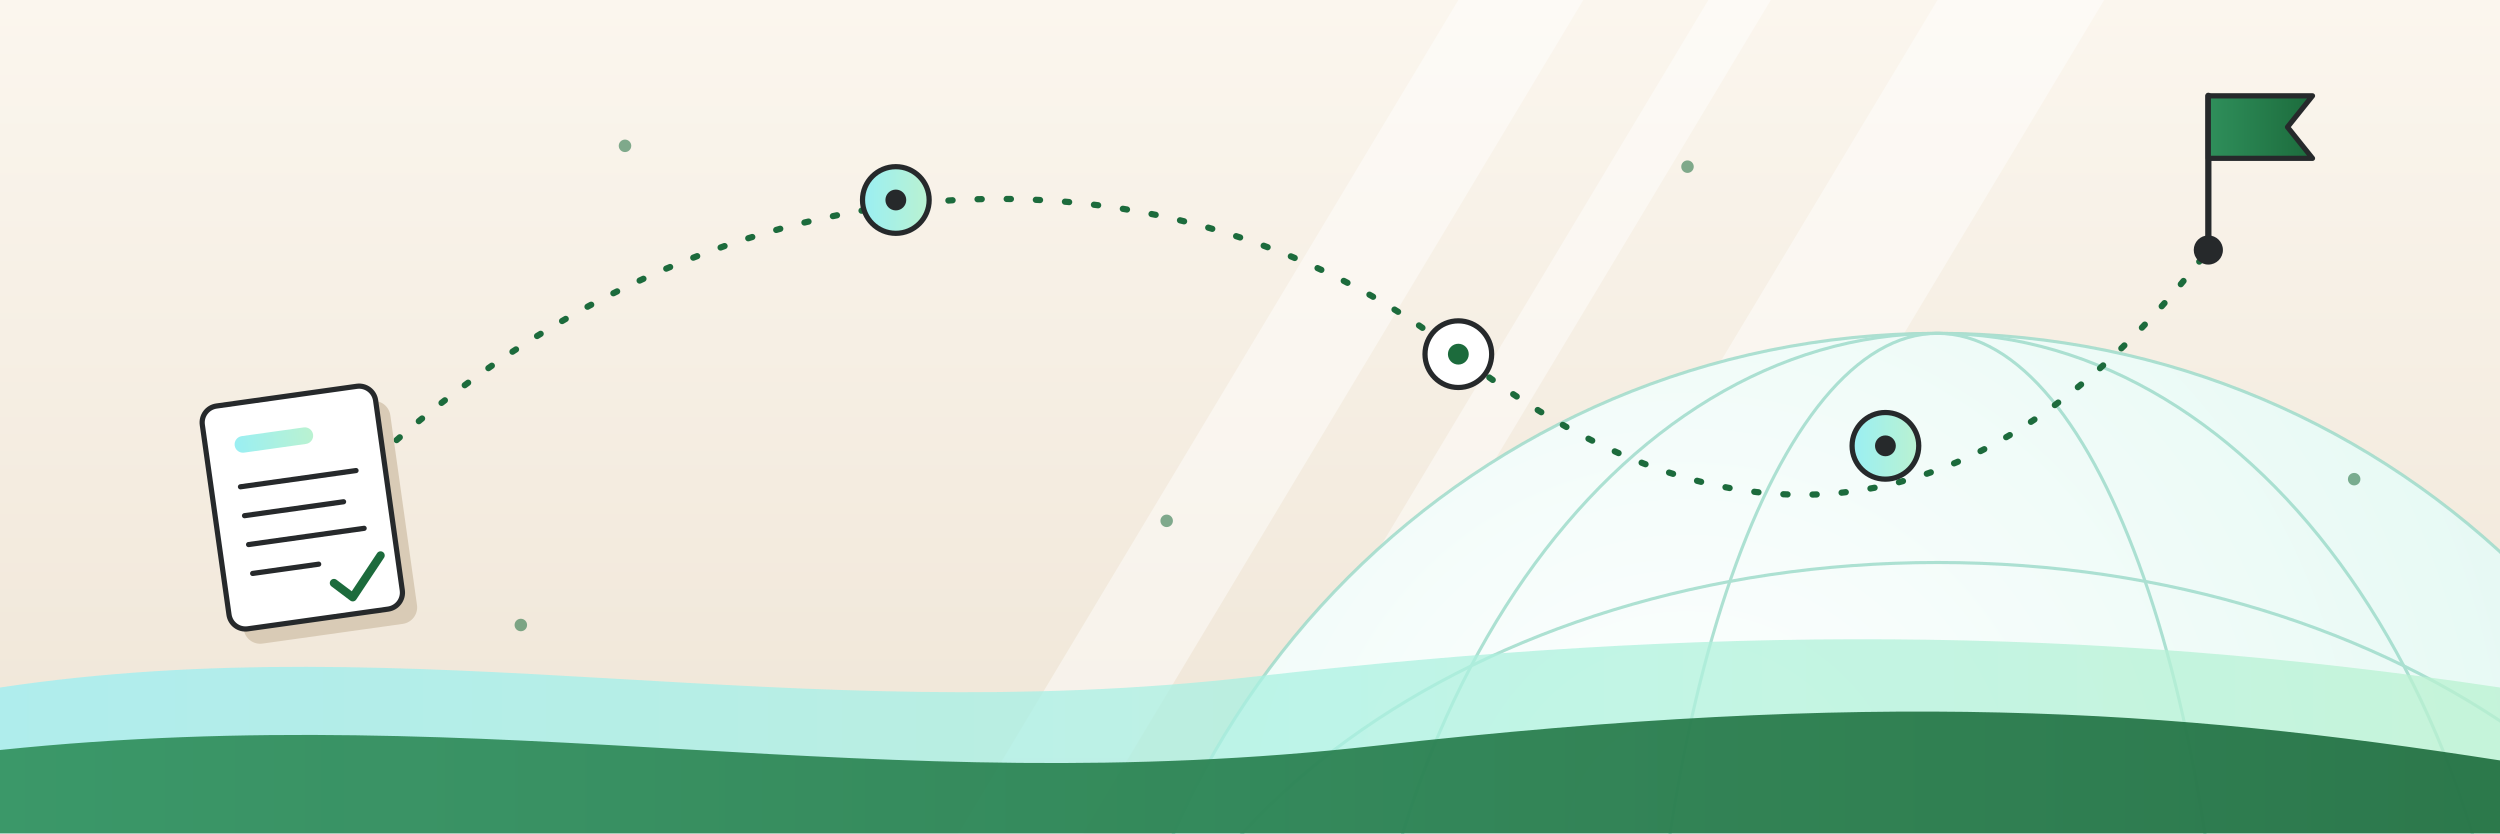
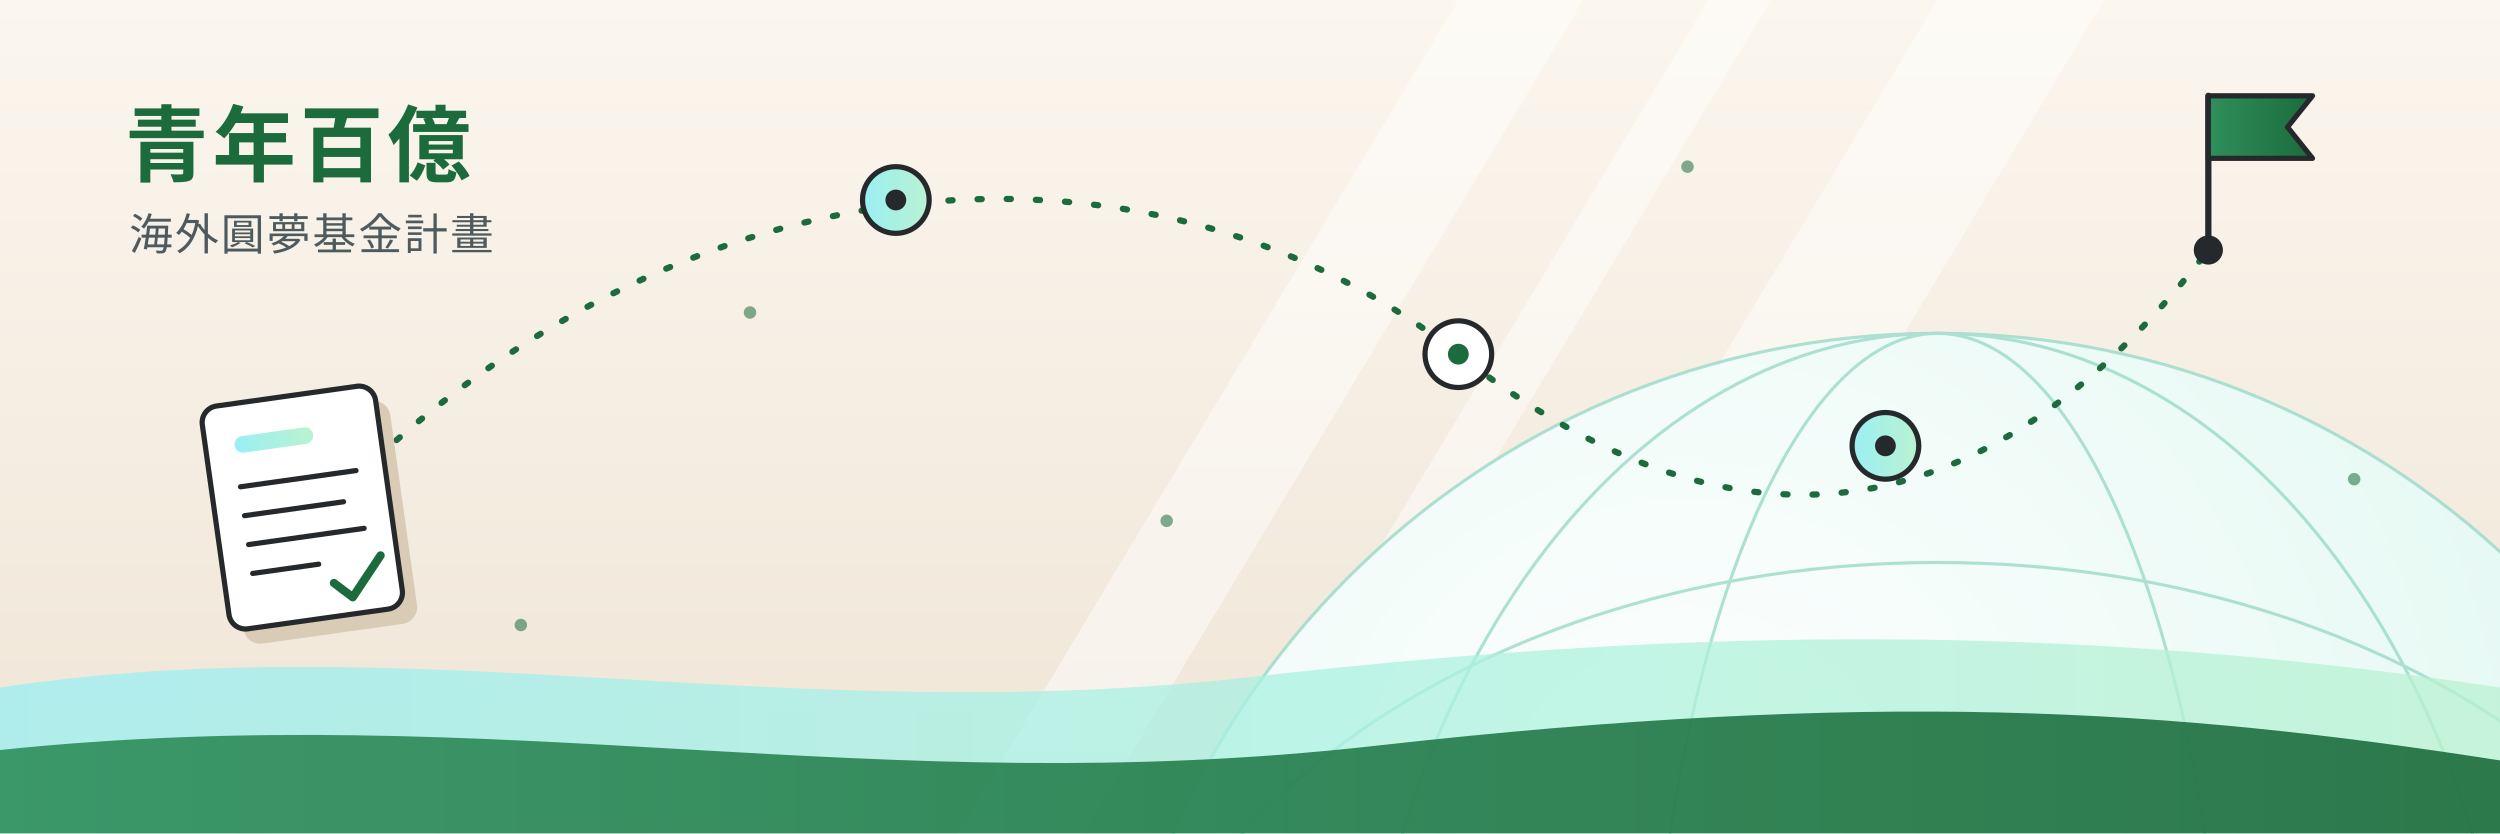
<svg xmlns="http://www.w3.org/2000/svg" viewBox="0 0 1200 400" role="img" aria-label="">
  <defs>
    <linearGradient id="sky" x1="0" y1="0" x2="0" y2="1">
      <stop offset="0" stop-color="#fbf6ee" />
      <stop offset="1" stop-color="#efe5d6" />
    </linearGradient>
    <linearGradient id="mint" x1="0" y1="0" x2="1" y2="0">
      <stop offset="0" stop-color="#9aeff3" />
      <stop offset="1" stop-color="#baf2d1" />
    </linearGradient>
    <linearGradient id="deep" x1="0" y1="0" x2="1" y2="0">
      <stop offset="0" stop-color="#2f8f5b" />
      <stop offset="1" stop-color="#1c6b3c" />
    </linearGradient>
    <radialGradient id="sun" cx=".35" cy=".3" r=".8">
      <stop offset="0" stop-color="#ffffff" />
      <stop offset="1" stop-color="#d9f6ee" />
    </radialGradient>
  </defs>
  <rect width="1200" height="400" fill="url(#sky)" />
  <g fill="#ffffff" opacity=".45">
    <polygon points="700,0 760,0 520,400 460,400" />
    <polygon points="820,0 850,0 610,400 580,400" />
    <polygon points="930,0 1010,0 770,400 690,400" />
  </g>
  <circle cx="930" cy="560" r="400" fill="url(#sun)" />
  <g fill="none" stroke="#9ad9c8" stroke-width="1.5" opacity=".8">
    <circle cx="930" cy="560" r="400" />
    <ellipse cx="930" cy="560" rx="400" ry="150" />
    <ellipse cx="930" cy="560" rx="400" ry="290" />
    <ellipse cx="930" cy="560" rx="140" ry="400" />
    <ellipse cx="930" cy="560" rx="280" ry="400" />
  </g>
  <path d="M0 330 C200 300 380 350 600 325 S1000 300 1200 330 V400 H0Z" fill="url(#mint)" opacity=".75" />
  <path d="M0 360 C240 335 420 385 660 358 S1040 340 1200 365 V400 H0Z" fill="url(#deep)" opacity=".9" />
  <path id="route" d="M150 250 C330 60 560 60 700 170 S960 250 1060 120" fill="none" stroke="#1c6b3c" stroke-width="3" stroke-dasharray="2 12" stroke-linecap="round" />
  <g transform="translate(96 196) rotate(-8)">
    <rect x="6" y="8" width="84" height="108" rx="8" fill="#d9cbb6" />
    <rect width="84" height="108" rx="8" fill="#ffffff" stroke="#26292b" stroke-width="2.5" />
    <rect x="14" y="16" width="38" height="8" rx="4" fill="url(#mint)" />
    <g stroke="#26292b" stroke-width="2.5" stroke-linecap="round">
      <line x1="14" y1="40" x2="70" y2="40" />
      <line x1="14" y1="54" x2="62" y2="54" />
      <line x1="14" y1="68" x2="70" y2="68" />
      <line x1="14" y1="82" x2="46" y2="82" />
    </g>
    <path d="M52 92 l8 8 l16 -18" fill="none" stroke="#1c6b3c" stroke-width="4" stroke-linecap="round" stroke-linejoin="round" />
  </g>
  <g>
    <g transform="translate(430 96)">
      <circle r="16" fill="url(#mint)" stroke="#26292b" stroke-width="2.5" />
      <circle r="5" fill="#26292b" />
    </g>
    <g transform="translate(700 170)">
      <circle r="16" fill="#ffffff" stroke="#26292b" stroke-width="2.5" />
      <circle r="5" fill="#1c6b3c" />
    </g>
    <g transform="translate(905 214)">
      <circle r="16" fill="url(#mint)" stroke="#26292b" stroke-width="2.5" />
      <circle r="5" fill="#26292b" />
    </g>
  </g>
  <g transform="translate(1060 120)">
    <line x1="0" y1="0" x2="0" y2="-74" stroke="#26292b" stroke-width="3" stroke-linecap="round" />
    <path d="M0 -74 h50 l-12 15 l12 15 h-50z" fill="url(#deep)" stroke="#26292b" stroke-width="2.5" stroke-linejoin="round" />
    <circle r="7" fill="#26292b" />
  </g>
  <g fill="#1c6b3c" opacity=".55">
-     <circle cx="300" cy="70" r="3" />
+     <circle cx="360" cy="150" r="3" />
    <circle cx="560" cy="250" r="3" />
    <circle cx="810" cy="80" r="3" />
    <circle cx="1130" cy="230" r="3" />
    <circle cx="250" cy="300" r="3" />
  </g>
+   <g font-family="'Noto Sans TC','PingFang TC','Microsoft JhengHei',sans-serif">
+     <text x="60" y="84" font-size="40" font-weight="700" fill="#1c6b3c" letter-spacing="2">青年百億</text>
+     <text x="62" y="120" font-size="21" fill="#4f5a5e" letter-spacing="1">海外圓夢基金計畫</text>
+   </g>
</svg>
